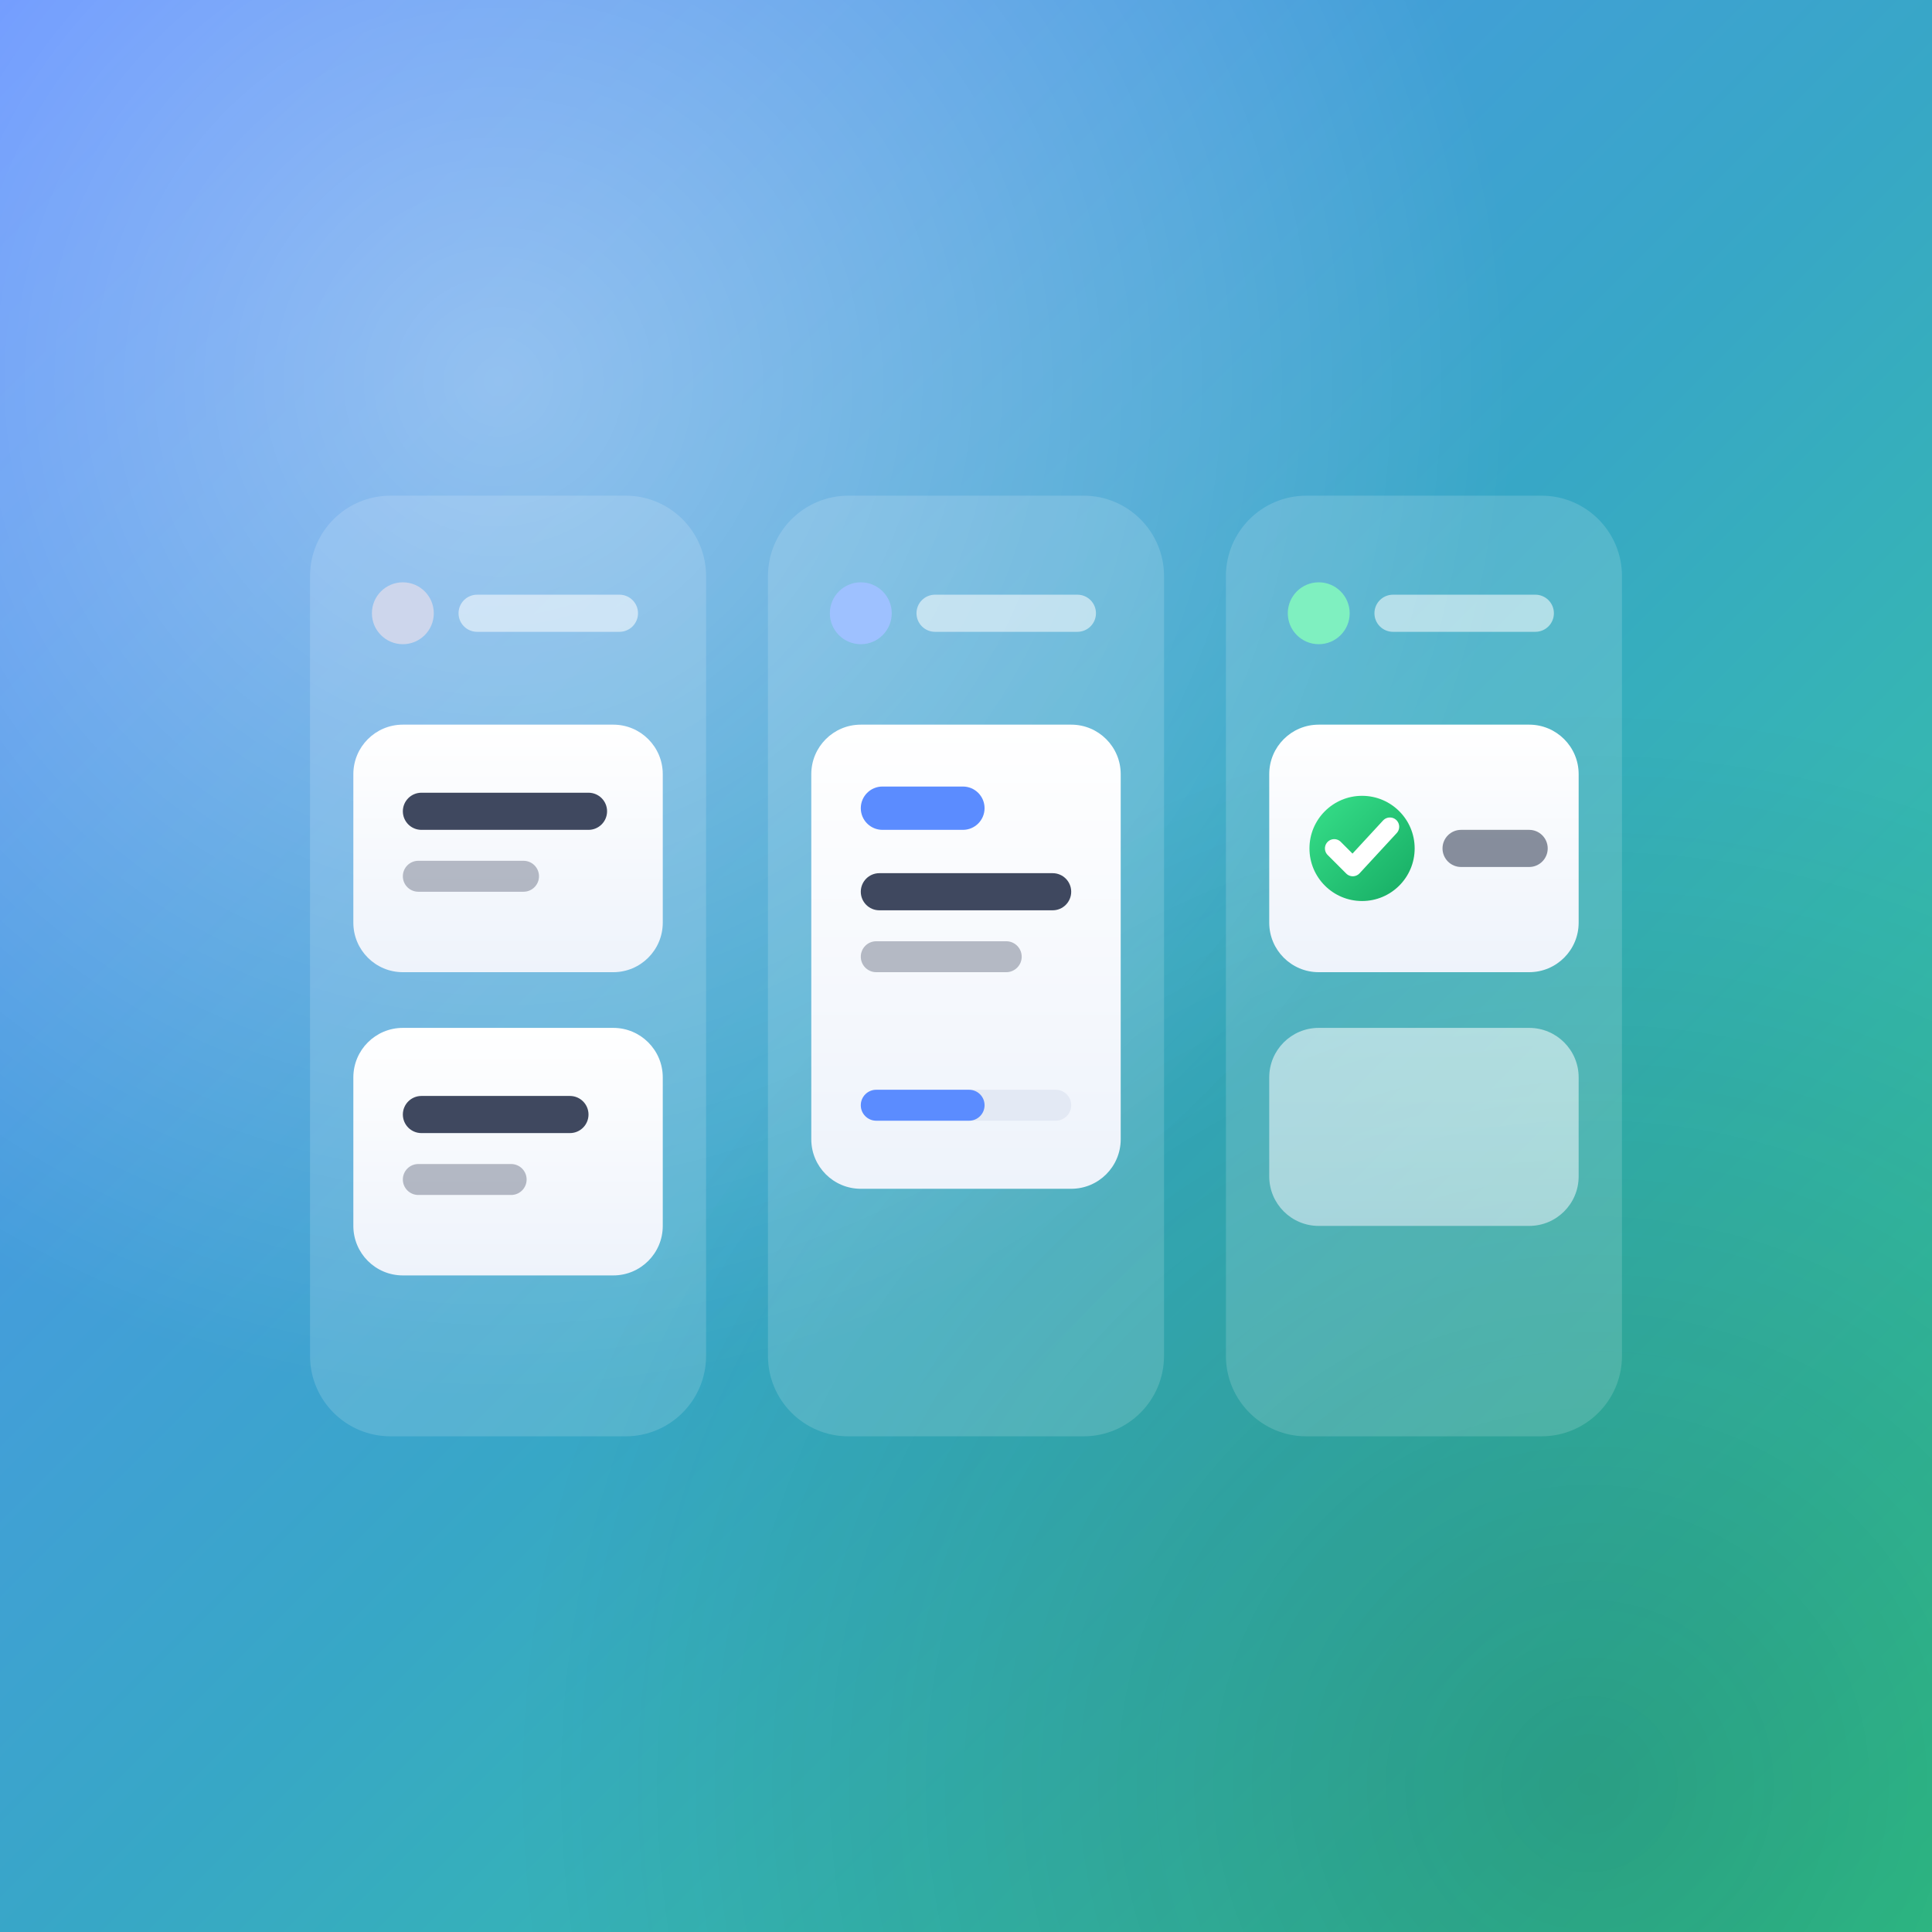
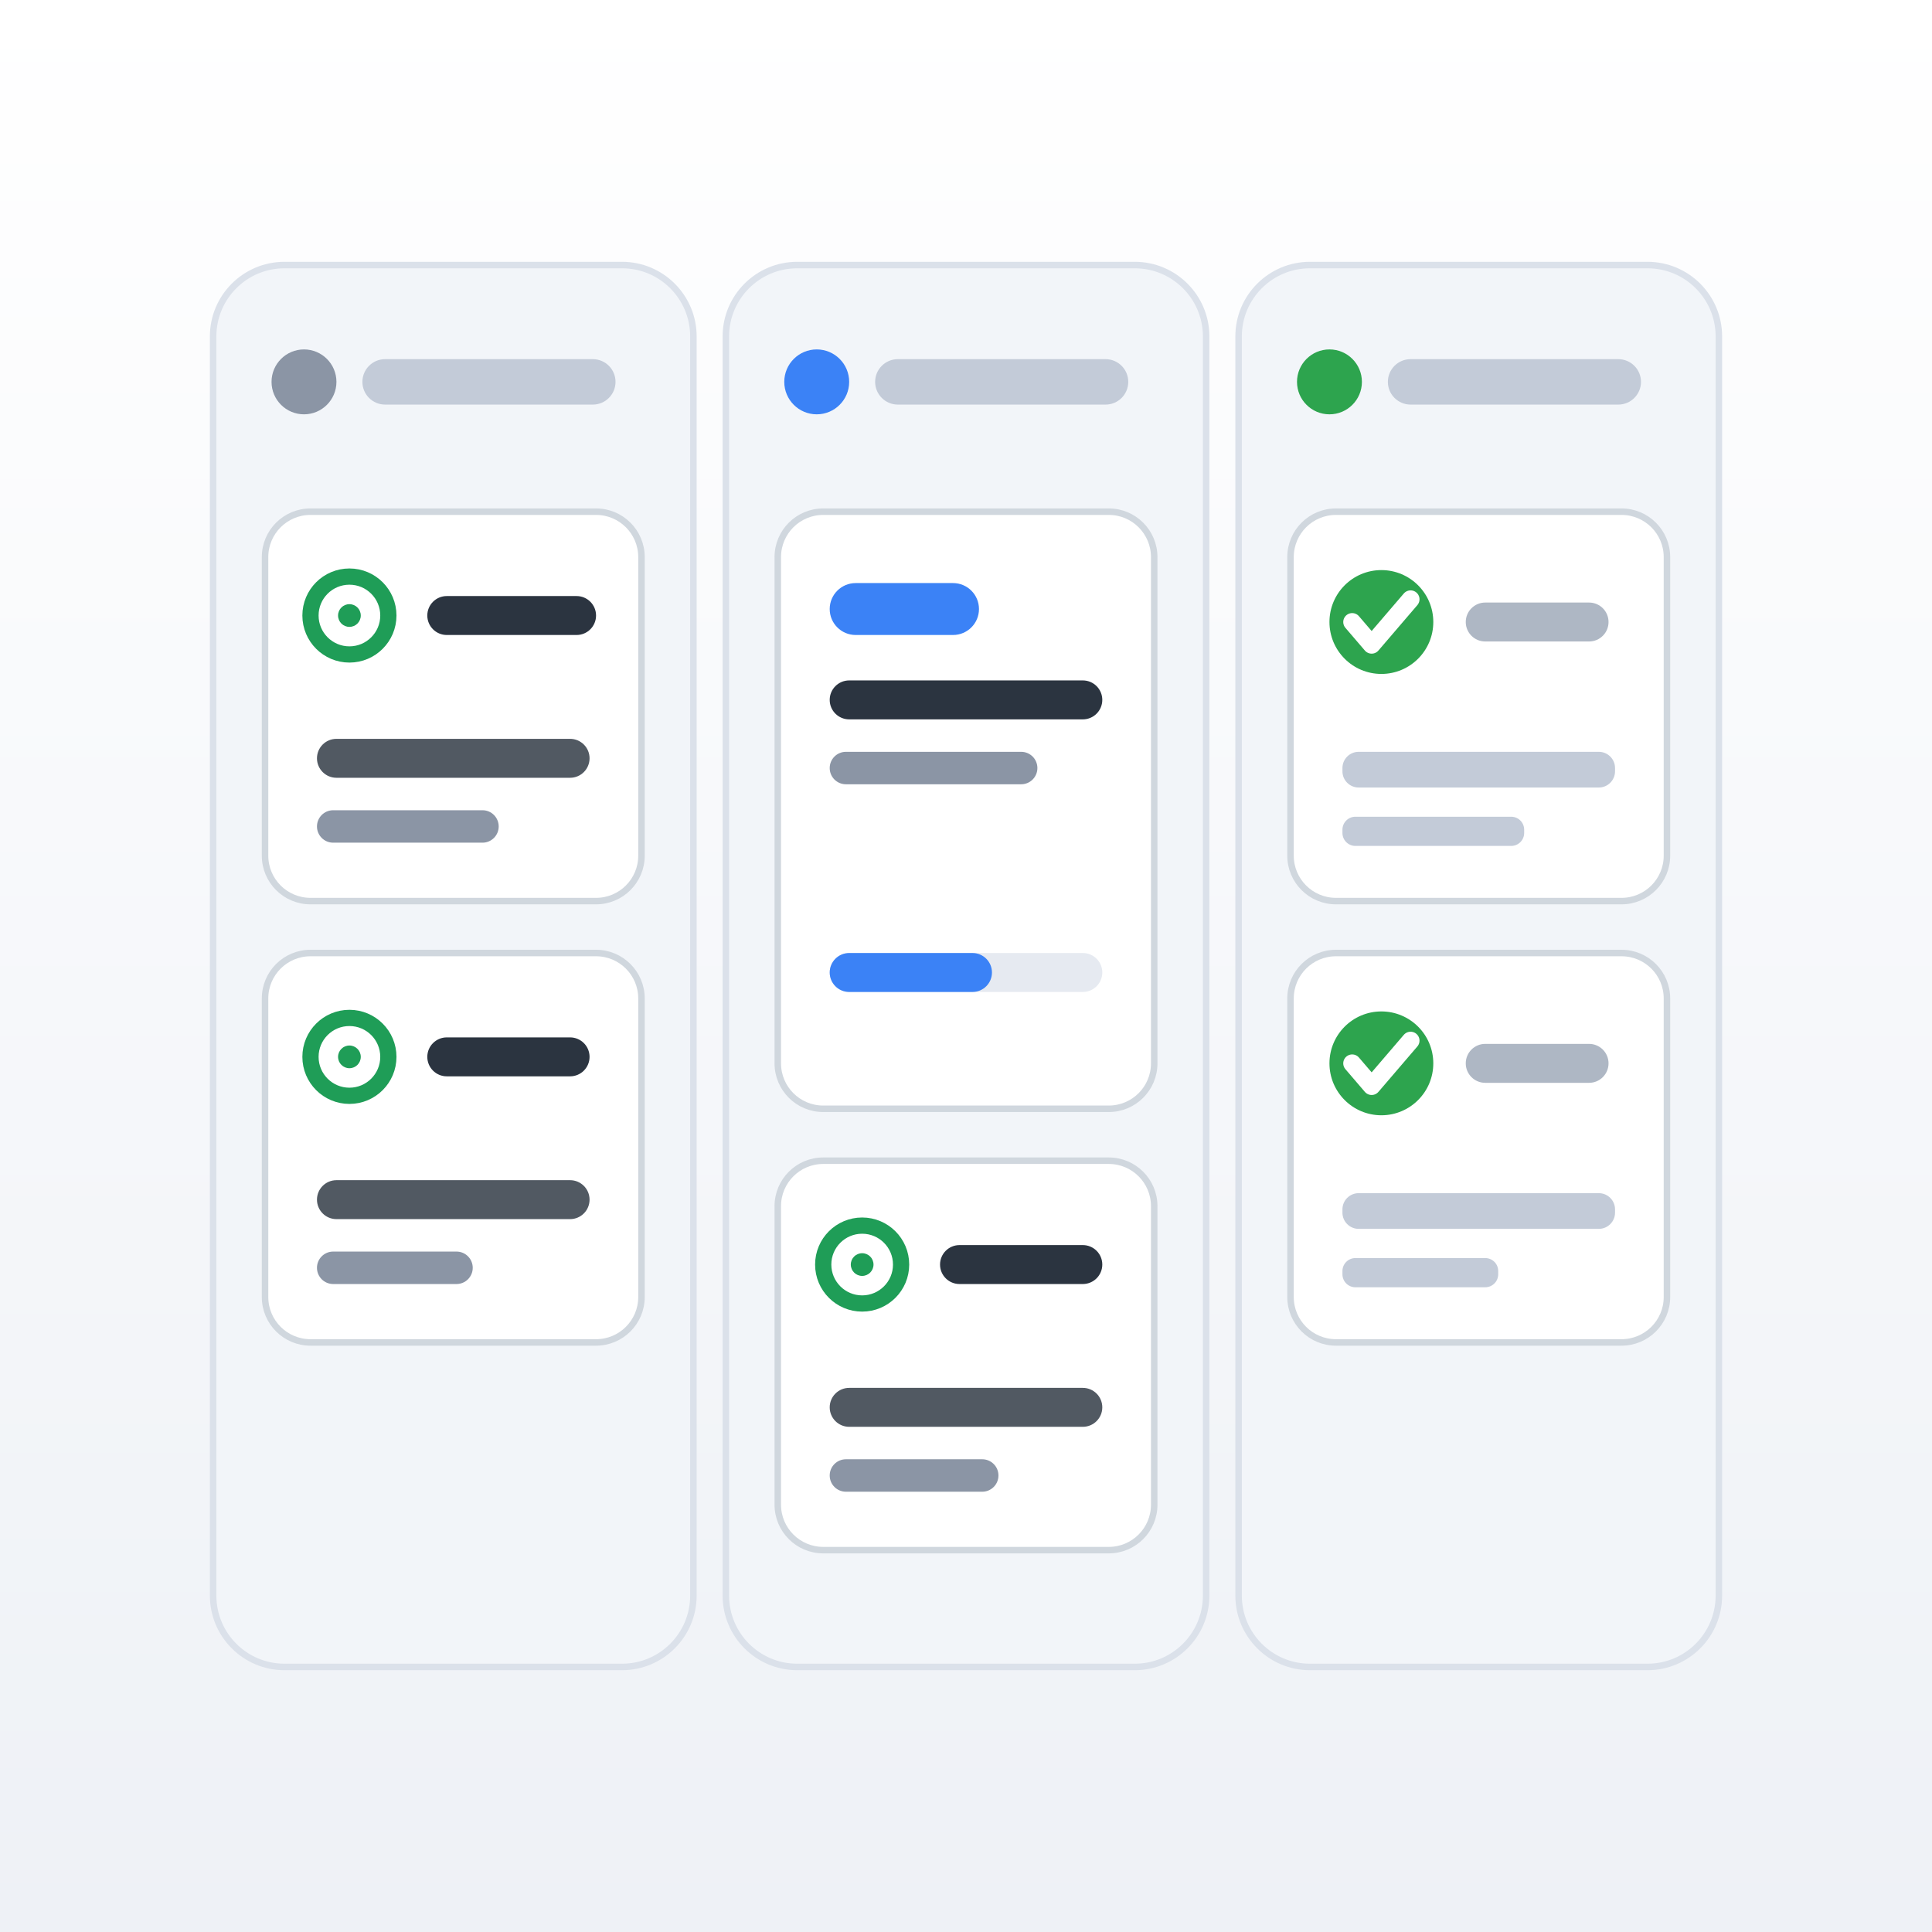
<svg xmlns="http://www.w3.org/2000/svg" width="512" height="512" viewBox="0 0 512 512">
  <defs>
-     <linearGradient id="bg" x1="0" y1="0" x2="1" y2="1">
-       <stop offset="0" stop-color="#5b8cff" />
-       <stop offset="0.52" stop-color="#37a7c6" />
-       <stop offset="1" stop-color="#33d08f" />
-     </linearGradient>
-     <radialGradient id="glow" cx="0.26" cy="0.2" r="0.95">
-       <stop offset="0" stop-color="#ffffff" stop-opacity="0.4" />
-       <stop offset="0.55" stop-color="#ffffff" stop-opacity="0" />
-     </radialGradient>
-     <radialGradient id="shade" cx="0.82" cy="0.92" r="0.85">
-       <stop offset="0" stop-color="#05132a" stop-opacity="0.22" />
-       <stop offset="0.65" stop-color="#05132a" stop-opacity="0" />
-     </radialGradient>
-     <linearGradient id="check" x1="0" y1="0" x2="1" y2="1">
-       <stop offset="0" stop-color="#37e08a" />
-       <stop offset="1" stop-color="#16ab63" />
-     </linearGradient>
-     <linearGradient id="card" x1="0" y1="0" x2="0" y2="1">
+     <linearGradient id="paper" x1="0" y1="0" x2="0" y2="1">
      <stop offset="0" stop-color="#ffffff" />
-       <stop offset="1" stop-color="#eef3fb" />
+       <stop offset="1" stop-color="#eef1f6" />
    </linearGradient>
  </defs>
-   <rect width="512" height="512" fill="url(#bg)" />
-   <rect width="512" height="512" fill="url(#glow)" />
-   <rect width="512" height="512" fill="url(#shade)" />
-   <g transform="translate(256 256) scale(0.82) translate(-256 -256)">
-     <rect x="44" y="104" width="128" height="304" rx="26" fill="#ffffff" opacity="0.15" />
-     <rect x="192" y="104" width="128" height="304" rx="26" fill="#ffffff" opacity="0.15" />
-     <rect x="340" y="104" width="128" height="304" rx="26" fill="#ffffff" opacity="0.15" />
-     <circle cx="74" cy="142" r="10" fill="#cdd6ec" />
-     <rect x="92" y="136" width="58" height="12" rx="6" fill="#ffffff" opacity="0.55" />
-     <circle cx="222" cy="142" r="10" fill="#9ec1ff" />
-     <rect x="240" y="136" width="58" height="12" rx="6" fill="#ffffff" opacity="0.55" />
-     <circle cx="370" cy="142" r="10" fill="#7ff0c0" />
-     <rect x="388" y="136" width="58" height="12" rx="6" fill="#ffffff" opacity="0.55" />
-     <rect x="58" y="178" width="100" height="80" rx="16" fill="url(#card)" />
-     <rect x="74" y="200" width="66" height="12" rx="6" fill="#16213c" opacity="0.82" />
-     <rect x="74" y="222" width="44" height="10" rx="5" fill="#16213c" opacity="0.3" />
-     <rect x="58" y="276" width="100" height="80" rx="16" fill="url(#card)" />
-     <rect x="74" y="298" width="60" height="12" rx="6" fill="#16213c" opacity="0.82" />
-     <rect x="74" y="320" width="40" height="10" rx="5" fill="#16213c" opacity="0.3" />
-     <rect x="206" y="178" width="100" height="150" rx="16" fill="url(#card)" />
-     <rect x="222" y="198" width="40" height="14" rx="7" fill="#5b8cff" />
-     <rect x="222" y="226" width="68" height="12" rx="6" fill="#16213c" opacity="0.82" />
-     <rect x="222" y="248" width="52" height="10" rx="5" fill="#16213c" opacity="0.3" />
-     <rect x="222" y="296" width="68" height="10" rx="5" fill="#e3e9f4" />
-     <rect x="222" y="296" width="40" height="10" rx="5" fill="#5b8cff" />
-     <rect x="354" y="178" width="100" height="80" rx="16" fill="url(#card)" />
-     <circle cx="384" cy="218" r="17" fill="url(#check)" />
-     <path d="M375 218 l6 6 l12 -13" fill="none" stroke="#ffffff" stroke-width="6" stroke-linecap="round" stroke-linejoin="round" />
-     <rect x="410" y="212" width="34" height="12" rx="6" fill="#16213c" opacity="0.5" />
-     <rect x="354" y="276" width="100" height="64" rx="16" fill="url(#card)" opacity="0.55" />
+   <rect width="512" height="512" fill="url(#paper)" />
+   <g transform="translate(256 256) scale(0.86) translate(-256 -256)">
+     <rect x="24" y="40" width="148" height="432" rx="22" fill="#f2f5f9" stroke="#dbe1ea" stroke-width="2" />
+     <rect x="182" y="40" width="148" height="432" rx="22" fill="#f2f5f9" stroke="#dbe1ea" stroke-width="2" />
+     <rect x="340" y="40" width="148" height="432" rx="22" fill="#f2f5f9" stroke="#dbe1ea" stroke-width="2" />
+     <circle cx="52" cy="76" r="10" fill="#8b95a5" />
+     <rect x="70" y="69" width="78" height="14" rx="7" fill="#c3cbd8" />
+     <circle cx="210" cy="76" r="10" fill="#3b82f6" />
+     <rect x="228" y="69" width="78" height="14" rx="7" fill="#c3cbd8" />
+     <circle cx="368" cy="76" r="10" fill="#2da44e" />
+     <rect x="386" y="69" width="78" height="14" rx="7" fill="#c3cbd8" />
+     <rect x="40" y="116" width="116" height="120" rx="14" fill="#ffffff" stroke="#d0d7de" stroke-width="2" />
+     <circle cx="66" cy="148" r="12" fill="none" stroke="#1f9d57" stroke-width="5" />
+     <circle cx="66" cy="148" r="3.5" fill="#1f9d57" />
+     <rect x="90" y="142" width="52" height="12" rx="6" fill="#2b3440" />
+     <rect x="56" y="186" width="84" height="12" rx="6" fill="#2b3440" opacity="0.82" />
+     <rect x="56" y="208" width="56" height="10" rx="5" fill="#8b95a5" />
+     <rect x="40" y="252" width="116" height="120" rx="14" fill="#ffffff" stroke="#d0d7de" stroke-width="2" />
+     <circle cx="66" cy="284" r="12" fill="none" stroke="#1f9d57" stroke-width="5" />
+     <circle cx="66" cy="284" r="3.5" fill="#1f9d57" />
+     <rect x="90" y="278" width="50" height="12" rx="6" fill="#2b3440" />
+     <rect x="56" y="322" width="84" height="12" rx="6" fill="#2b3440" opacity="0.82" />
+     <rect x="56" y="344" width="48" height="10" rx="5" fill="#8b95a5" />
+     <rect x="198" y="116" width="116" height="184" rx="14" fill="#ffffff" stroke="#d0d7de" stroke-width="2" />
+     <rect x="214" y="138" width="46" height="16" rx="8" fill="#3b82f6" />
+     <rect x="214" y="168" width="84" height="12" rx="6" fill="#2b3440" />
+     <rect x="214" y="190" width="64" height="10" rx="5" fill="#8b95a5" />
+     <rect x="214" y="252" width="84" height="12" rx="6" fill="#e6eaf1" />
+     <rect x="214" y="252" width="50" height="12" rx="6" fill="#3b82f6" />
+     <rect x="198" y="316" width="116" height="120" rx="14" fill="#ffffff" stroke="#d0d7de" stroke-width="2" />
+     <circle cx="224" cy="348" r="12" fill="none" stroke="#1f9d57" stroke-width="5" />
+     <circle cx="224" cy="348" r="3.5" fill="#1f9d57" />
+     <rect x="248" y="342" width="50" height="12" rx="6" fill="#2b3440" />
+     <rect x="214" y="386" width="84" height="12" rx="6" fill="#2b3440" opacity="0.82" />
+     <rect x="214" y="408" width="52" height="10" rx="5" fill="#8b95a5" />
+     <rect x="356" y="116" width="116" height="120" rx="14" fill="#ffffff" stroke="#d0d7de" stroke-width="2" />
+     <circle cx="384" cy="150" r="16" fill="#2da44e" />
+     <path d="M375 150 l6 7 l12 -14" fill="none" stroke="#ffffff" stroke-width="5.5" stroke-linecap="round" stroke-linejoin="round" />
+     <rect x="410" y="144" width="44" height="12" rx="6" fill="#aeb7c4" />
+     <rect x="372" y="190" width="84" height="11" rx="5" fill="#c3cbd8" />
+     <rect x="372" y="210" width="56" height="9" rx="4" fill="#c3cbd8" />
+     <rect x="356" y="252" width="116" height="120" rx="14" fill="#ffffff" stroke="#d0d7de" stroke-width="2" />
+     <circle cx="384" cy="286" r="16" fill="#2da44e" />
+     <path d="M375 286 l6 7 l12 -14" fill="none" stroke="#ffffff" stroke-width="5.5" stroke-linecap="round" stroke-linejoin="round" />
+     <rect x="410" y="280" width="44" height="12" rx="6" fill="#aeb7c4" />
+     <rect x="372" y="326" width="84" height="11" rx="5" fill="#c3cbd8" />
+     <rect x="372" y="346" width="48" height="9" rx="4" fill="#c3cbd8" />
  </g>
</svg>
